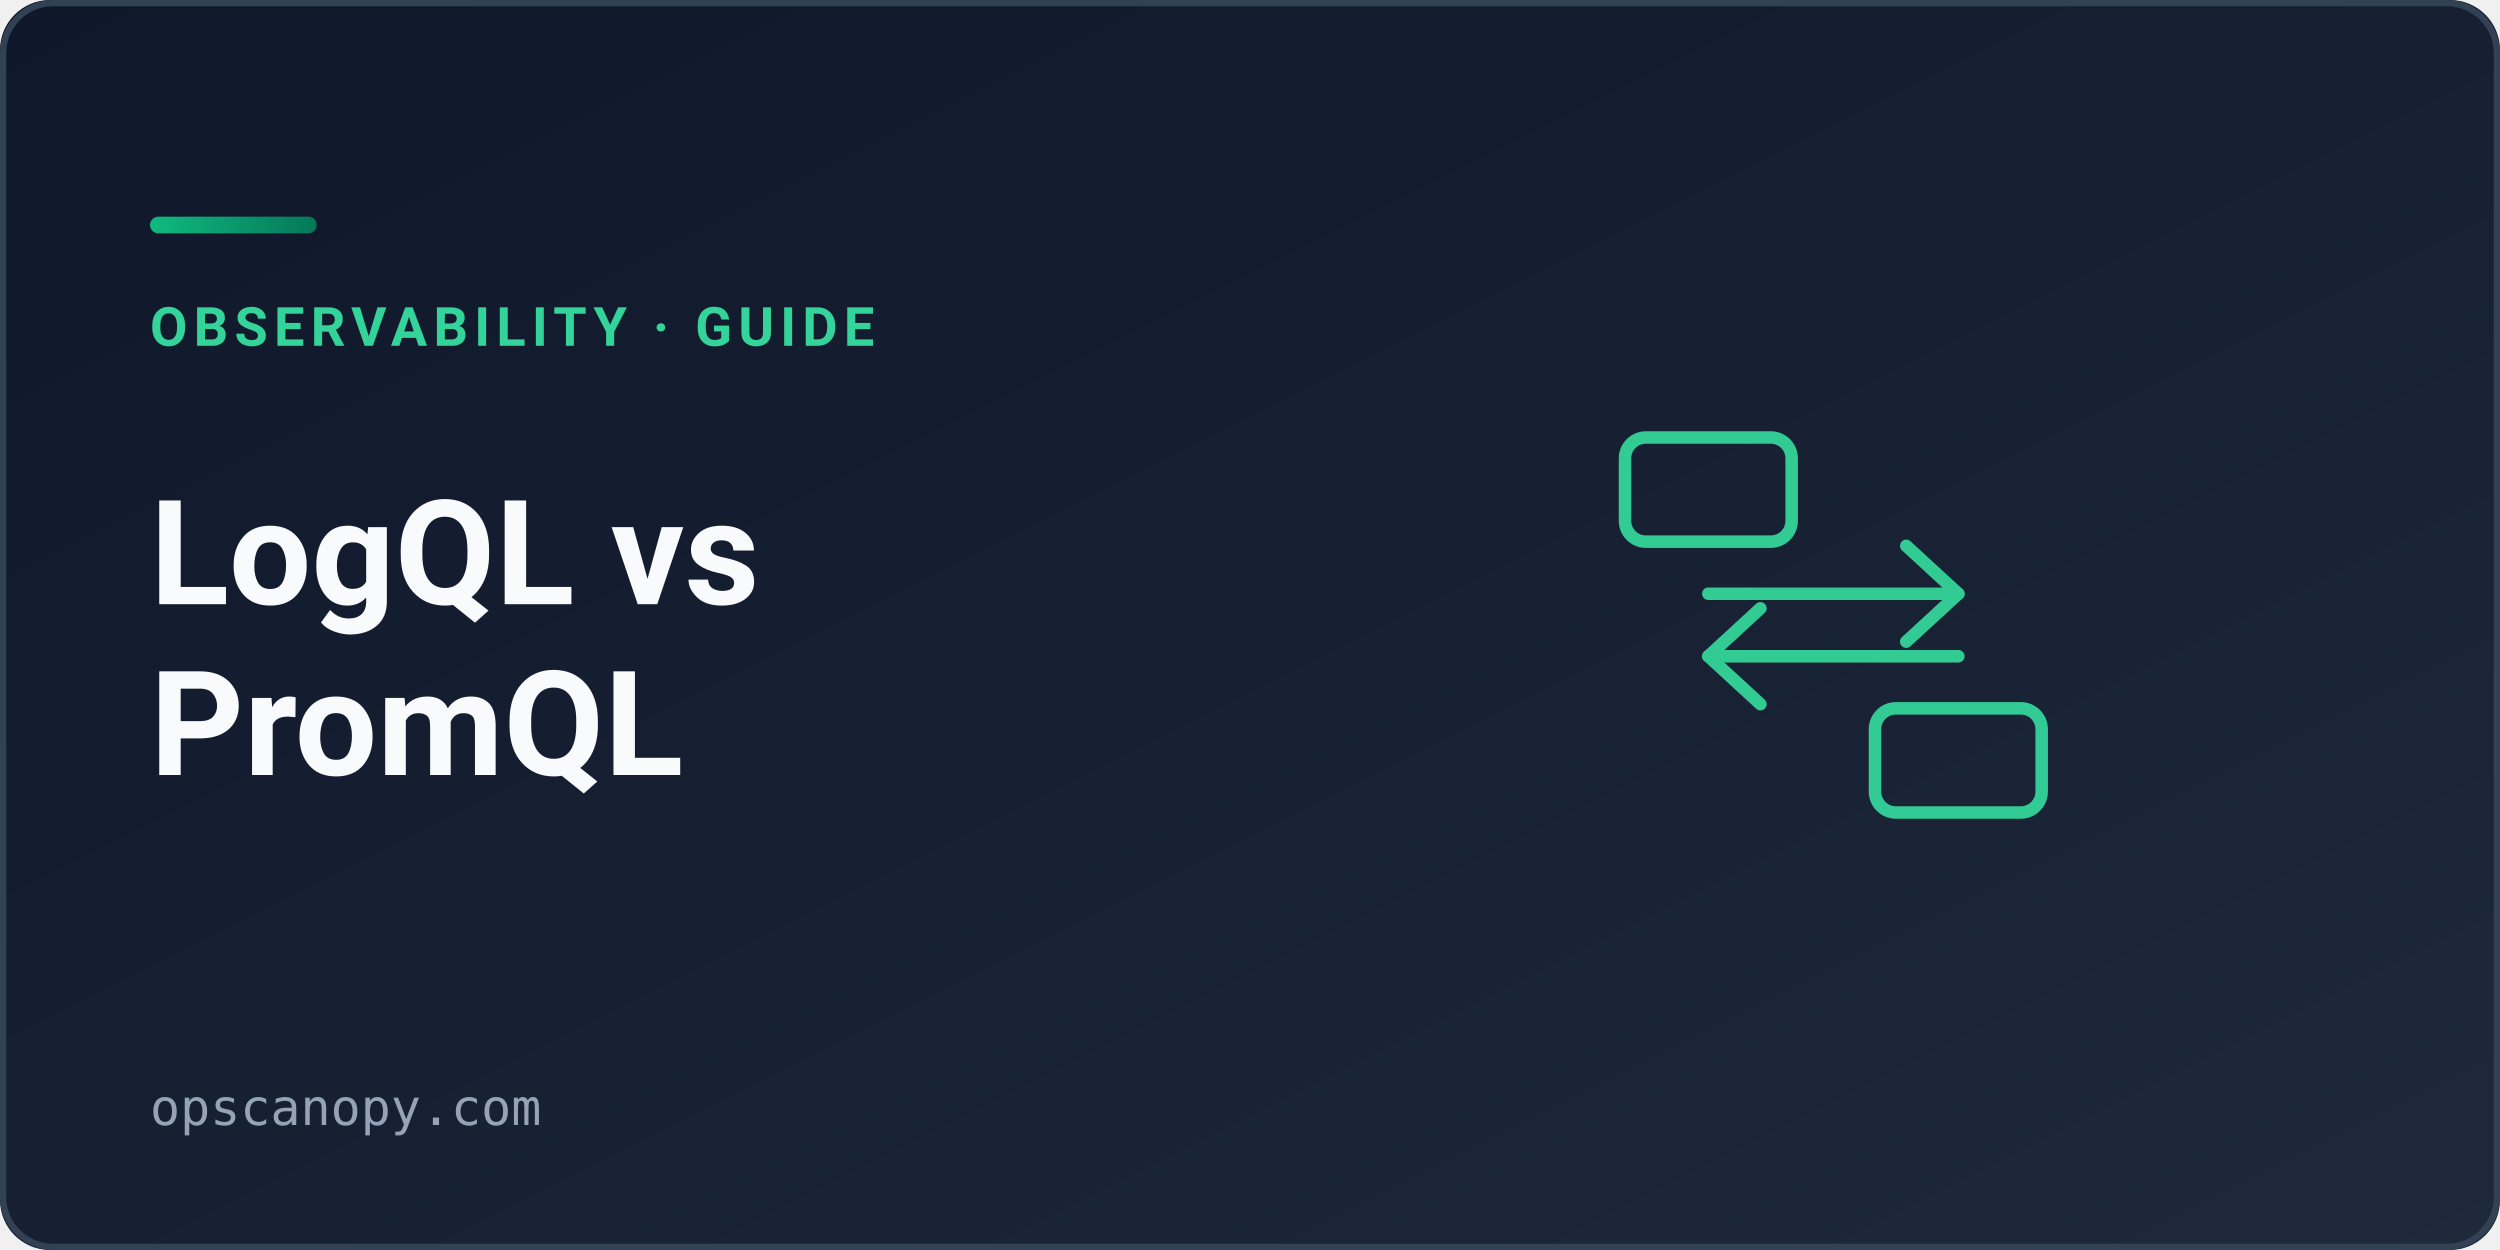
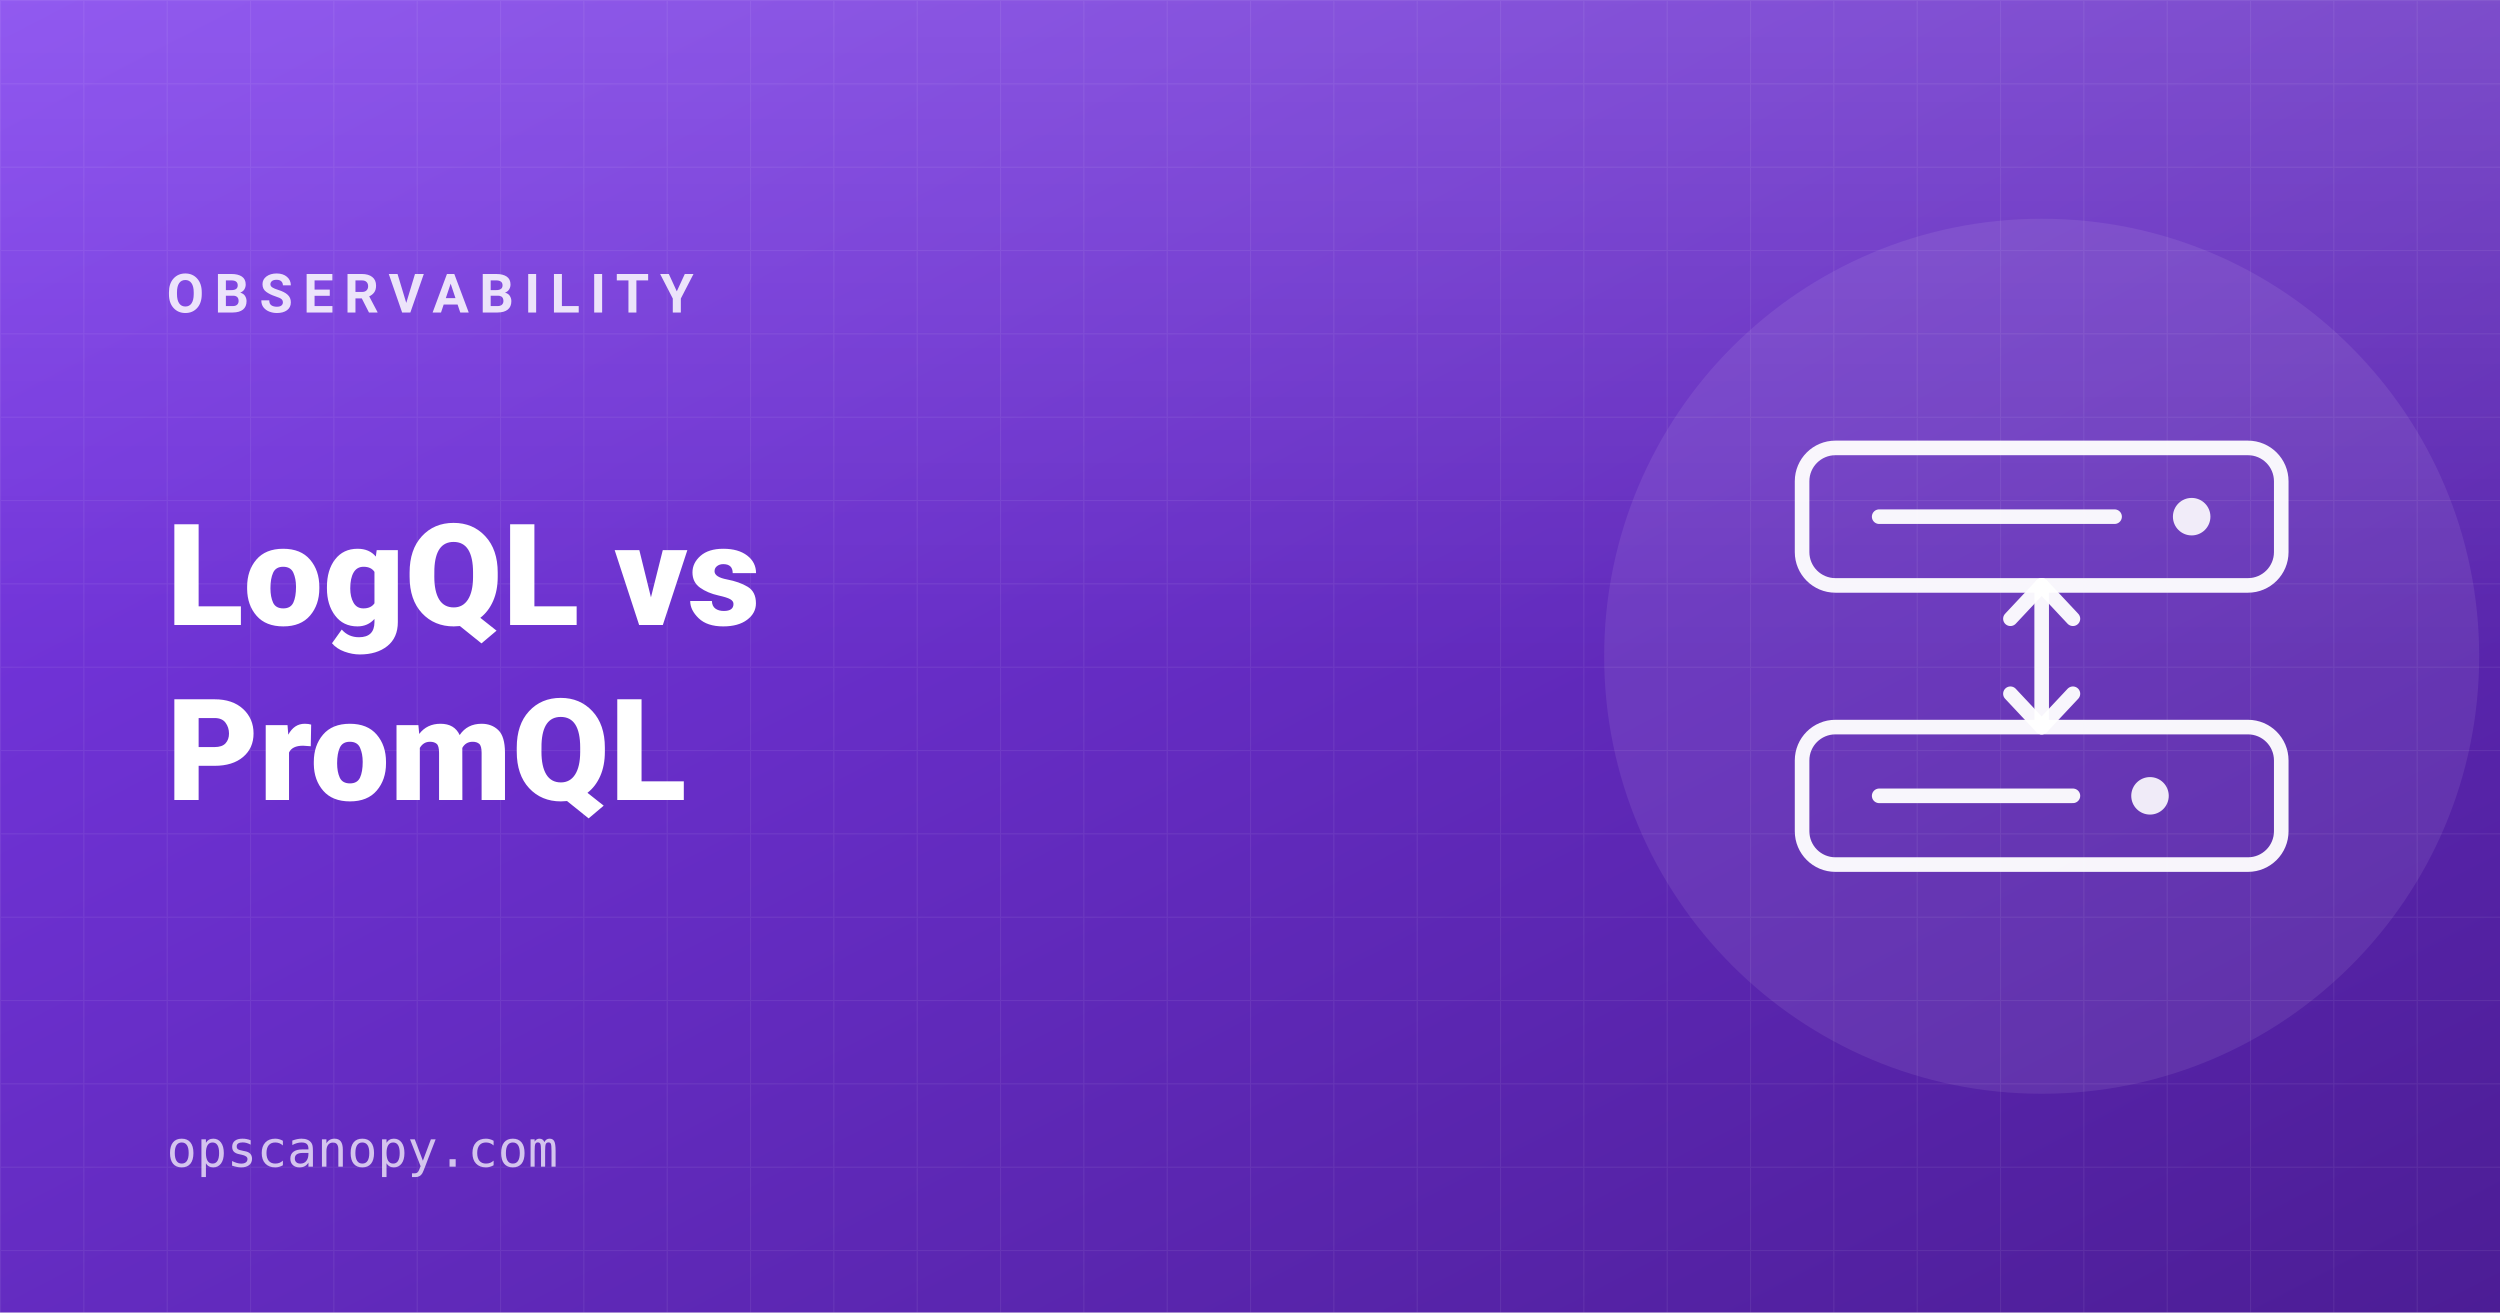
- <svg xmlns="http://www.w3.org/2000/svg" viewBox="0 0 1200 600" role="img" aria-label="LogQL vs PromQL: the same query in both languages">
+ <svg xmlns="http://www.w3.org/2000/svg" viewBox="0 0 1200 630" role="img" aria-label="LogQL vs PromQL — OpsCanopy observability guide">
  <defs>
    <linearGradient id="bg" x1="0" y1="0" x2="1" y2="1">
-       <stop offset="0" stop-color="#0f172a" />
-       <stop offset="1" stop-color="#1e293b" />
+       <stop offset="0" stop-color="#7c3aed" />
+       <stop offset="1" stop-color="#4c1d95" />
    </linearGradient>
-     <linearGradient id="accent" x1="0" y1="0" x2="1" y2="0">
-       <stop offset="0" stop-color="#10b981" />
-       <stop offset="1" stop-color="#047857" />
+     <linearGradient id="sheen" x1="0" y1="0" x2="0" y2="1">
+       <stop offset="0" stop-color="#ffffff" stop-opacity="0.16" />
+       <stop offset="1" stop-color="#ffffff" stop-opacity="0" />
    </linearGradient>
+     <pattern id="grid" width="40" height="40" patternUnits="userSpaceOnUse">
+       <path d="M40 0 H0 V40" fill="none" stroke="#ffffff" stroke-opacity="0.07" stroke-width="1" />
+     </pattern>
  </defs>
-   <rect width="1200" height="600" rx="24" fill="url(#bg)" />
-   <rect x="1.5" y="1.5" width="1197" height="597" rx="24" fill="none" stroke="#334155" stroke-width="3" />
-   <rect x="72" y="104" width="80" height="8" rx="4" fill="url(#accent)" />
-   <text x="72" y="166" font-family="ui-sans-serif, system-ui, Segoe UI, Roboto, sans-serif" font-size="26" font-weight="600" letter-spacing="3" fill="#34d399">OBSERVABILITY · GUIDE</text>
-   <text font-family="ui-sans-serif, system-ui, Segoe UI, Roboto, sans-serif" font-size="70" font-weight="700" fill="#f8fafc">
-     <tspan x="72" y="290">LogQL vs</tspan>
-     <tspan x="72" y="372">PromQL</tspan>
+   <rect width="1200" height="630" fill="url(#bg)" />
+   <rect width="1200" height="630" fill="url(#grid)" />
+   <rect width="1200" height="320" fill="url(#sheen)" />
+   <circle cx="980" cy="315" r="210" fill="#ffffff" fill-opacity="0.08" />
+   <text x="80" y="150" font-family="ui-sans-serif, system-ui, Segoe UI, Roboto, sans-serif" font-size="26" font-weight="700" letter-spacing="5" fill="#ffffff" fill-opacity="0.85">OBSERVABILITY</text>
+   <text font-family="ui-sans-serif, system-ui, Segoe UI, Roboto, sans-serif" font-size="68" font-weight="800" fill="#ffffff">
+     <tspan x="80" y="300">LogQL vs</tspan>
+     <tspan x="80" y="384">PromQL</tspan>
  </text>
-   <text x="72" y="540" font-family="ui-monospace, SFMono-Regular, Menlo, Consolas, monospace" font-size="24" fill="#94a3b8">opscanopy.com</text>
-   <g transform="translate(880,300)" stroke="#34d399" stroke-width="6" fill="none" stroke-linecap="round" stroke-linejoin="round" opacity="0.95">
-     <rect x="-100" y="-90" width="80" height="50" rx="10" />
-     <rect x="20" y="40" width="80" height="50" rx="10" />
-     <line x1="-60" y1="-15" x2="60" y2="-15" />
-     <polyline points="35,-38 60,-15 35,8" />
-     <line x1="60" y1="15" x2="-60" y2="15" />
-     <polyline points="-35,-8 -60,15 -35,38" />
+   <text x="80" y="560" font-family="ui-monospace, SFMono-Regular, Menlo, Consolas, monospace" font-size="24" fill="#ffffff" fill-opacity="0.72">opscanopy.com</text>
+   <g transform="translate(980,315)" stroke="#ffffff" stroke-opacity="0.95" stroke-width="7" fill="none" stroke-linecap="round" stroke-linejoin="round">
+     <rect x="-115" y="-100" width="230" height="66" rx="16" />
+     <rect x="-115" y="34" width="230" height="66" rx="16" />
+     <line x1="-78" y1="-67" x2="35" y2="-67" />
+     <line x1="-78" y1="67" x2="15" y2="67" />
+     <circle cx="72" cy="-67" r="9" fill="#ffffff" fill-opacity="0.9" stroke="none" />
+     <circle cx="52" cy="67" r="9" fill="#ffffff" fill-opacity="0.9" stroke="none" />
+     <line x1="0" y1="-34" x2="0" y2="34" />
+     <polyline points="-15,-18 0,-34 15,-18" />
+     <polyline points="-15,18 0,34 15,18" />
  </g>
</svg>
